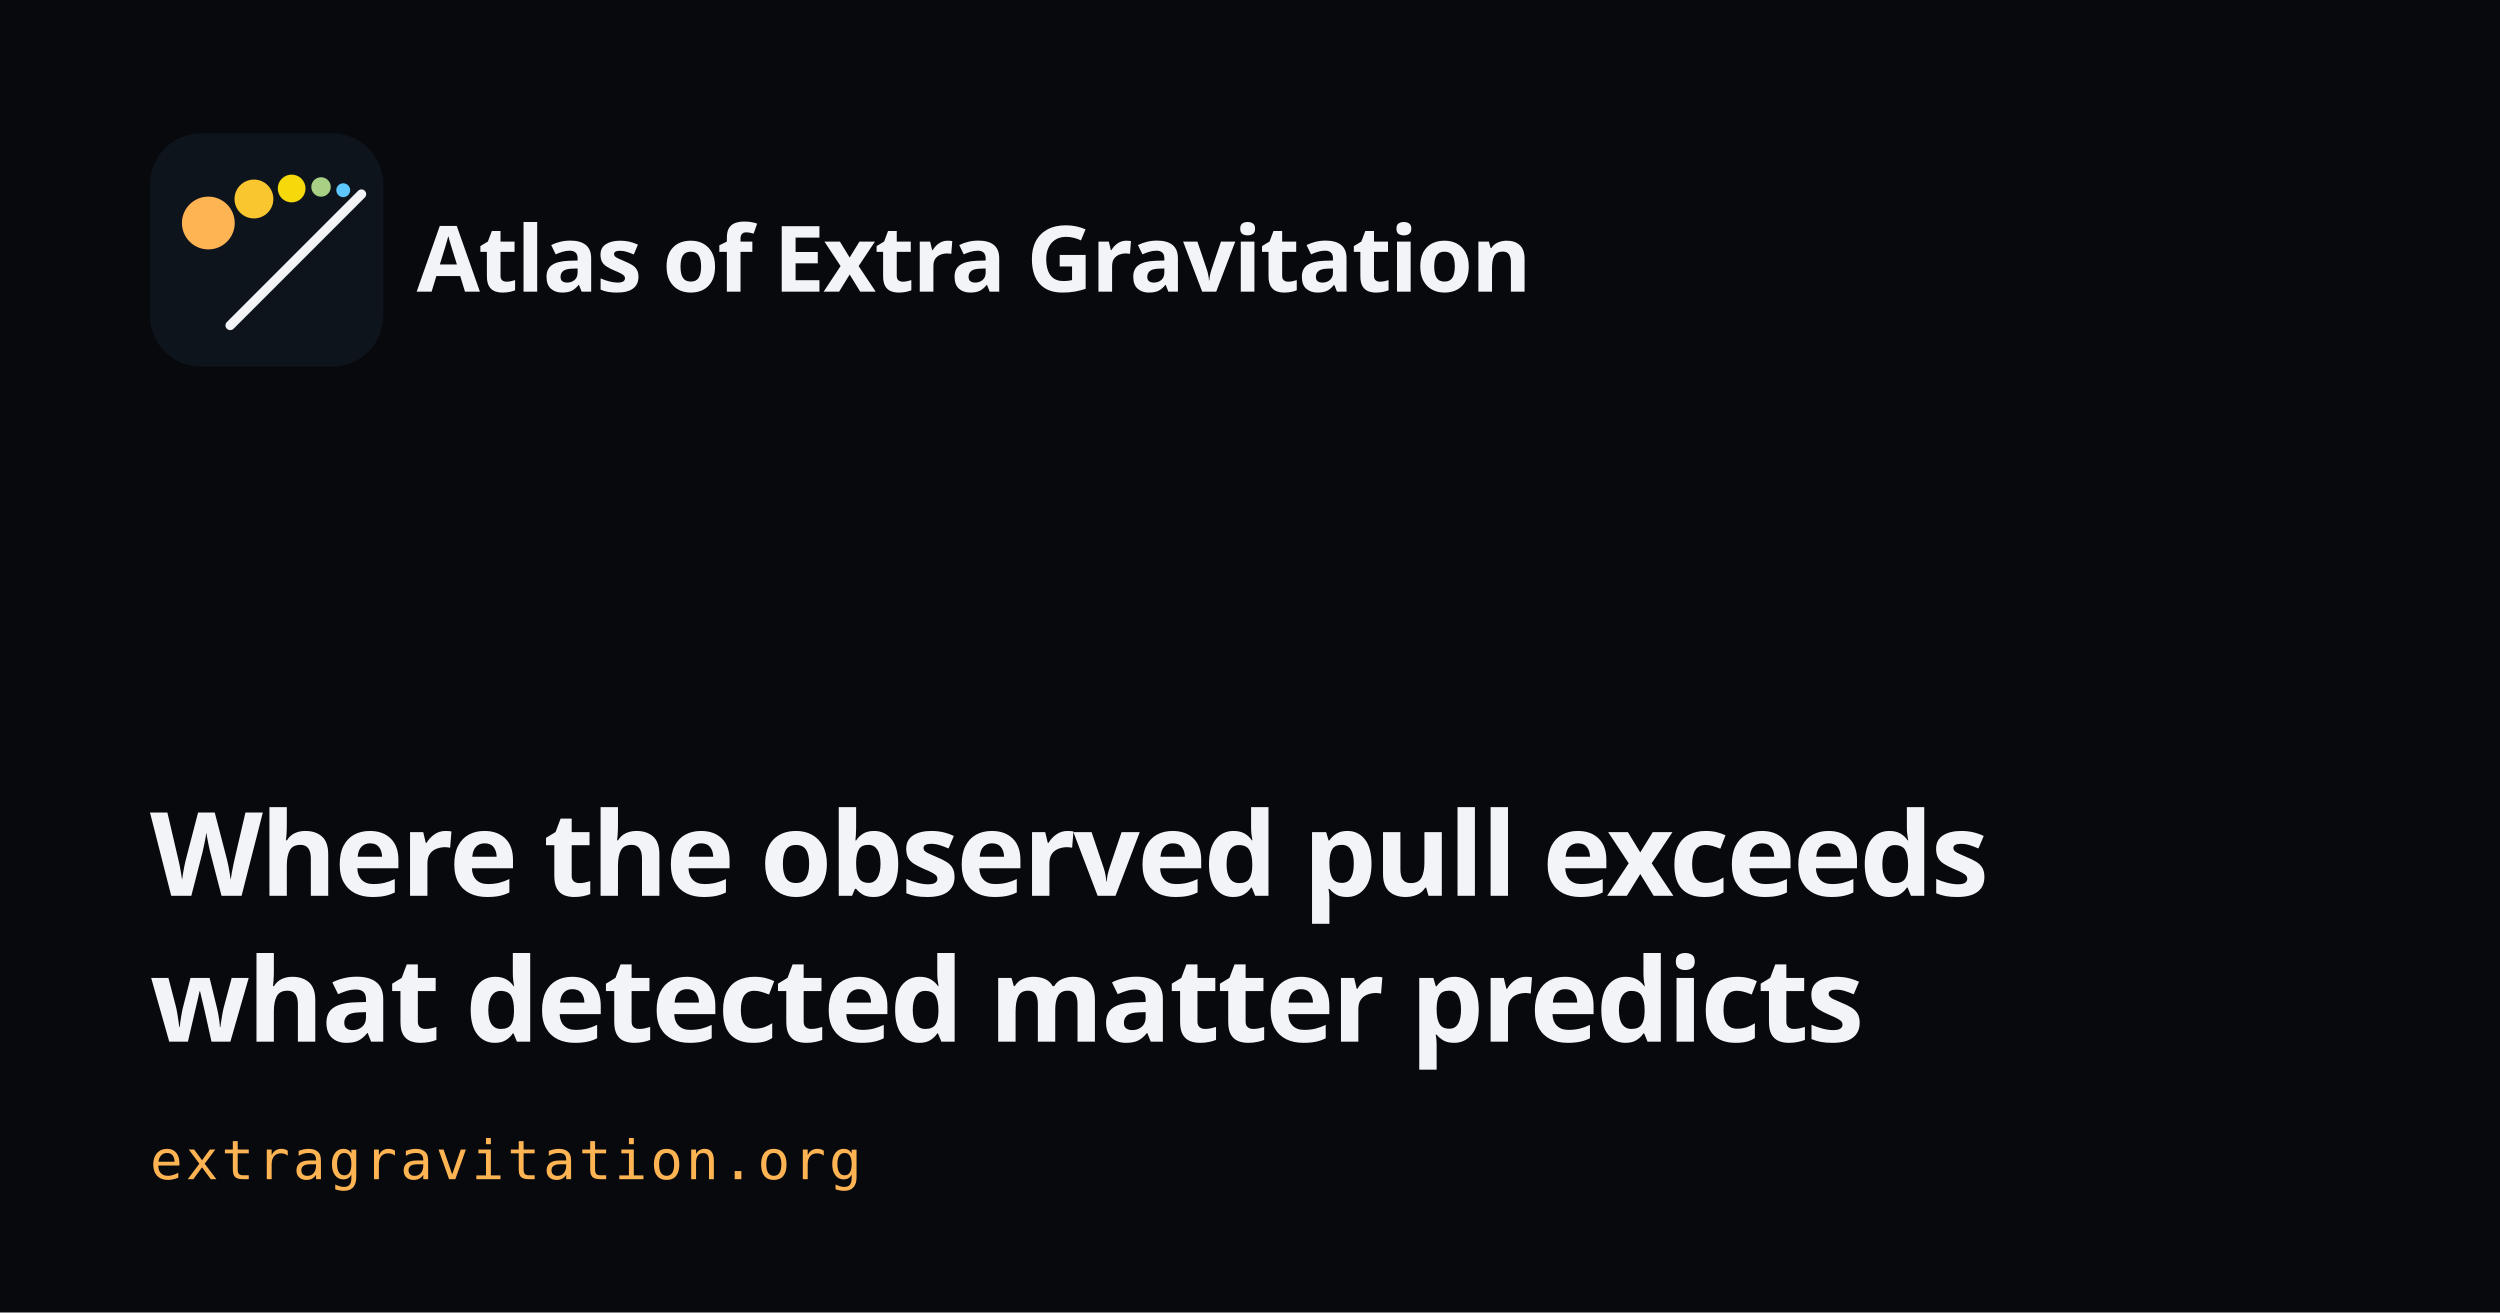
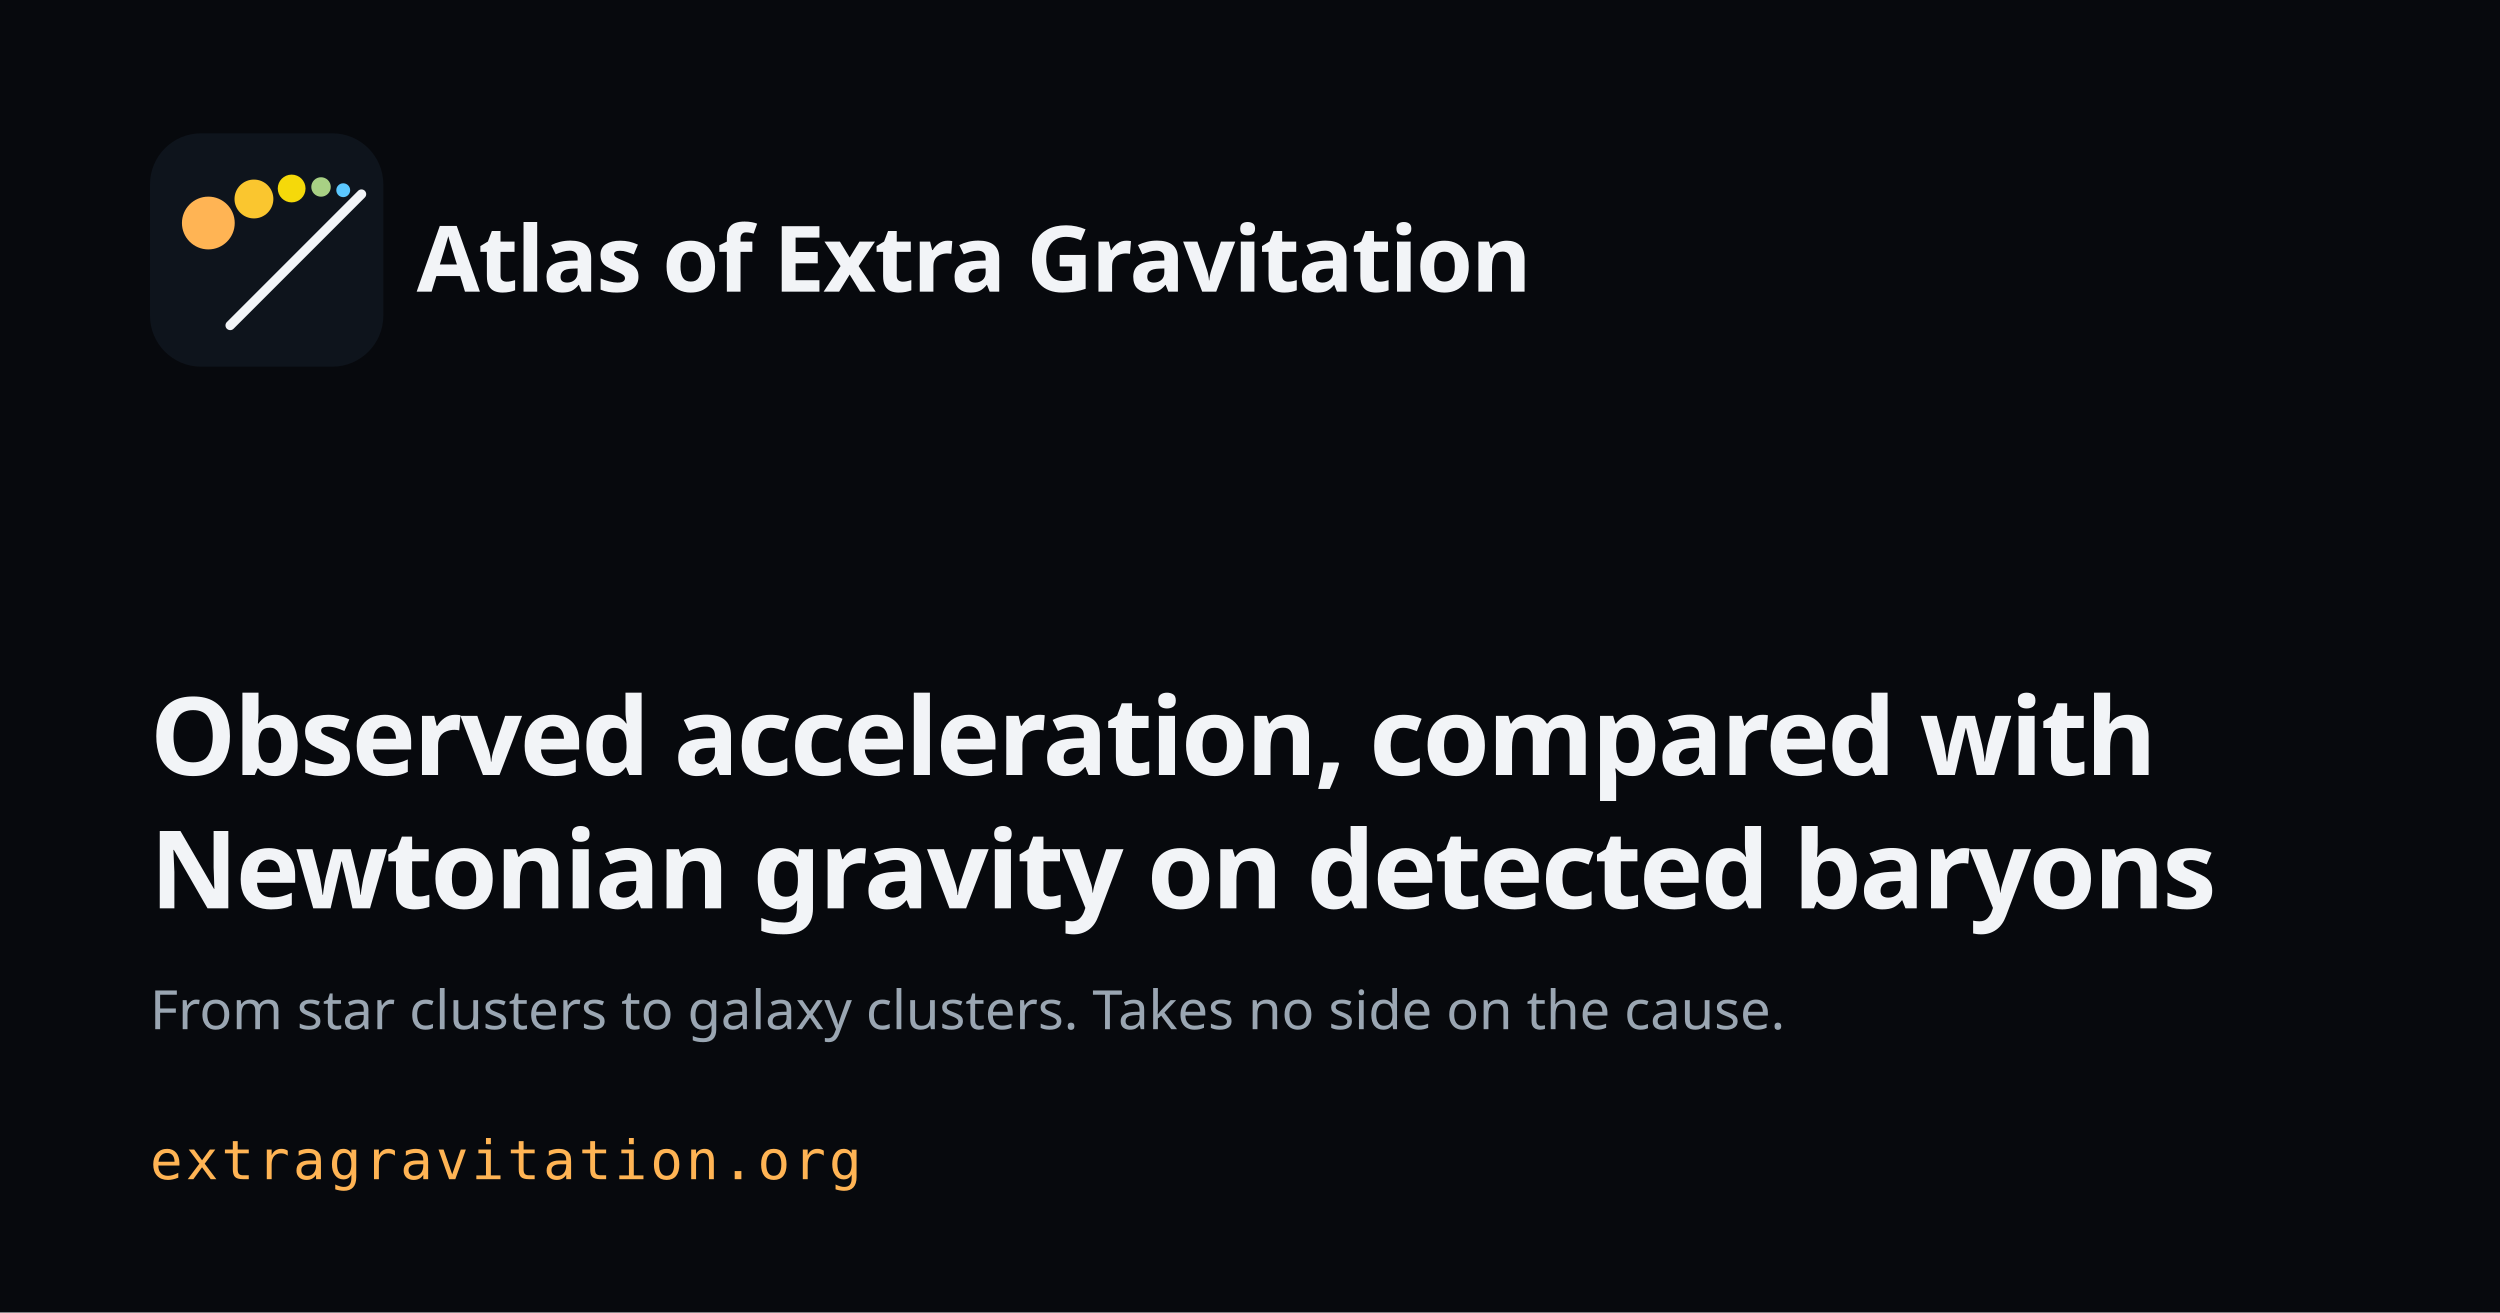
<svg xmlns="http://www.w3.org/2000/svg" viewBox="0 0 1200 630">
  <rect width="1200" height="630" fill="#07090D" />
  <g transform="translate(72 64) scale(1.75)">
    <rect width="64" height="64" rx="14" fill="#0E141C" />
    <line x1="58.00" y1="16.68" x2="22.00" y2="52.68" stroke="#F2F4F7" stroke-width="2.60" stroke-linecap="round" />
    <circle cx="53.00" cy="15.60" r="1.90" fill="#5CC8FF" />
    <circle cx="46.91" cy="14.71" r="2.67" fill="#A8D084" />
    <circle cx="38.85" cy="15.13" r="3.81" fill="#F5D90A" />
    <circle cx="28.51" cy="18.01" r="5.33" fill="#FAC62F" />
    <circle cx="16.00" cy="24.60" r="7.24" fill="#FFB454" />
  </g>
  <text x="200" y="140" font-family="Inter Tight, sans-serif" font-weight="700" font-size="44" letter-spacing="-0.8" fill="#F2F4F7">Atlas of Extra Gravitation</text>
-   <text x="72" y="430" font-family="Inter Tight, sans-serif" font-weight="700" font-size="56" letter-spacing="-1.2" fill="#F2F4F7">Where the observed pull exceeds</text>
-   <text x="72" y="500" font-family="Inter Tight, sans-serif" font-weight="700" font-size="56" letter-spacing="-1.2" fill="#F2F4F7">what detected matter predicts</text>
+   <text x="72" y="372" font-family="Inter Tight, sans-serif" font-weight="700" font-size="52" letter-spacing="-1.1" fill="#F2F4F7">Observed acceleration, compared with</text>
+   <text x="72" y="436" font-family="Inter Tight, sans-serif" font-weight="700" font-size="52" letter-spacing="-1.1" fill="#F2F4F7">Newtonian gravity on detected baryons</text>
+   <text x="72" y="494" font-family="Inter Tight, sans-serif" font-size="26" fill="#9AA6B2">From star clusters to galaxy clusters. Takes no side on the cause.</text>
  <text x="72" y="566" font-family="Source Code Pro, monospace" font-size="26" letter-spacing="1.5" fill="#FFB454">extragravitation.org</text>
</svg>
